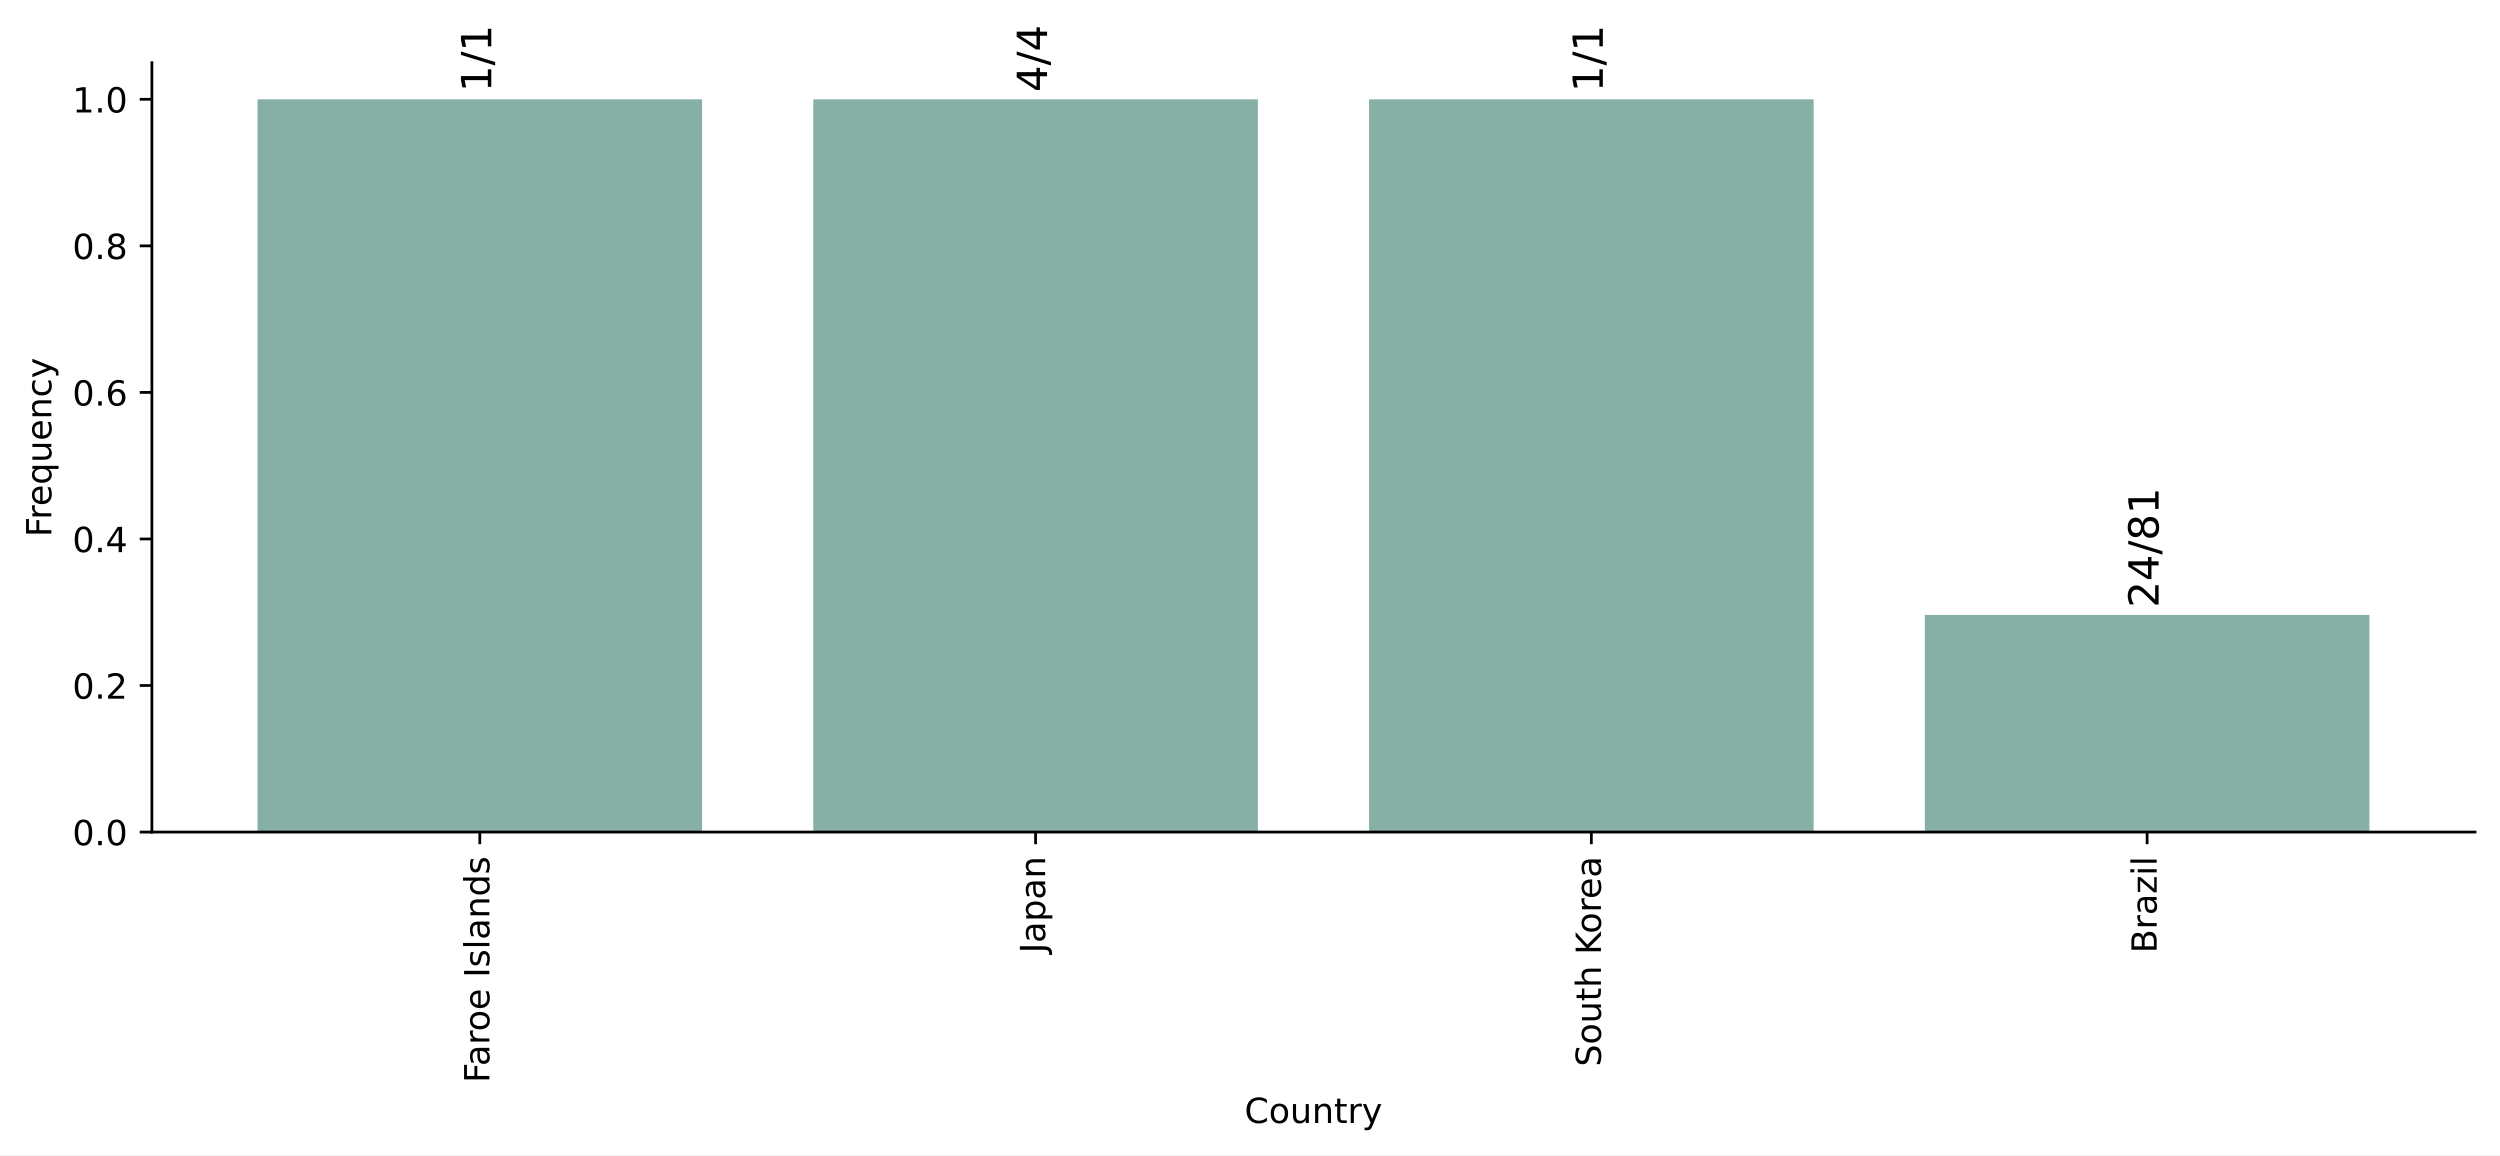
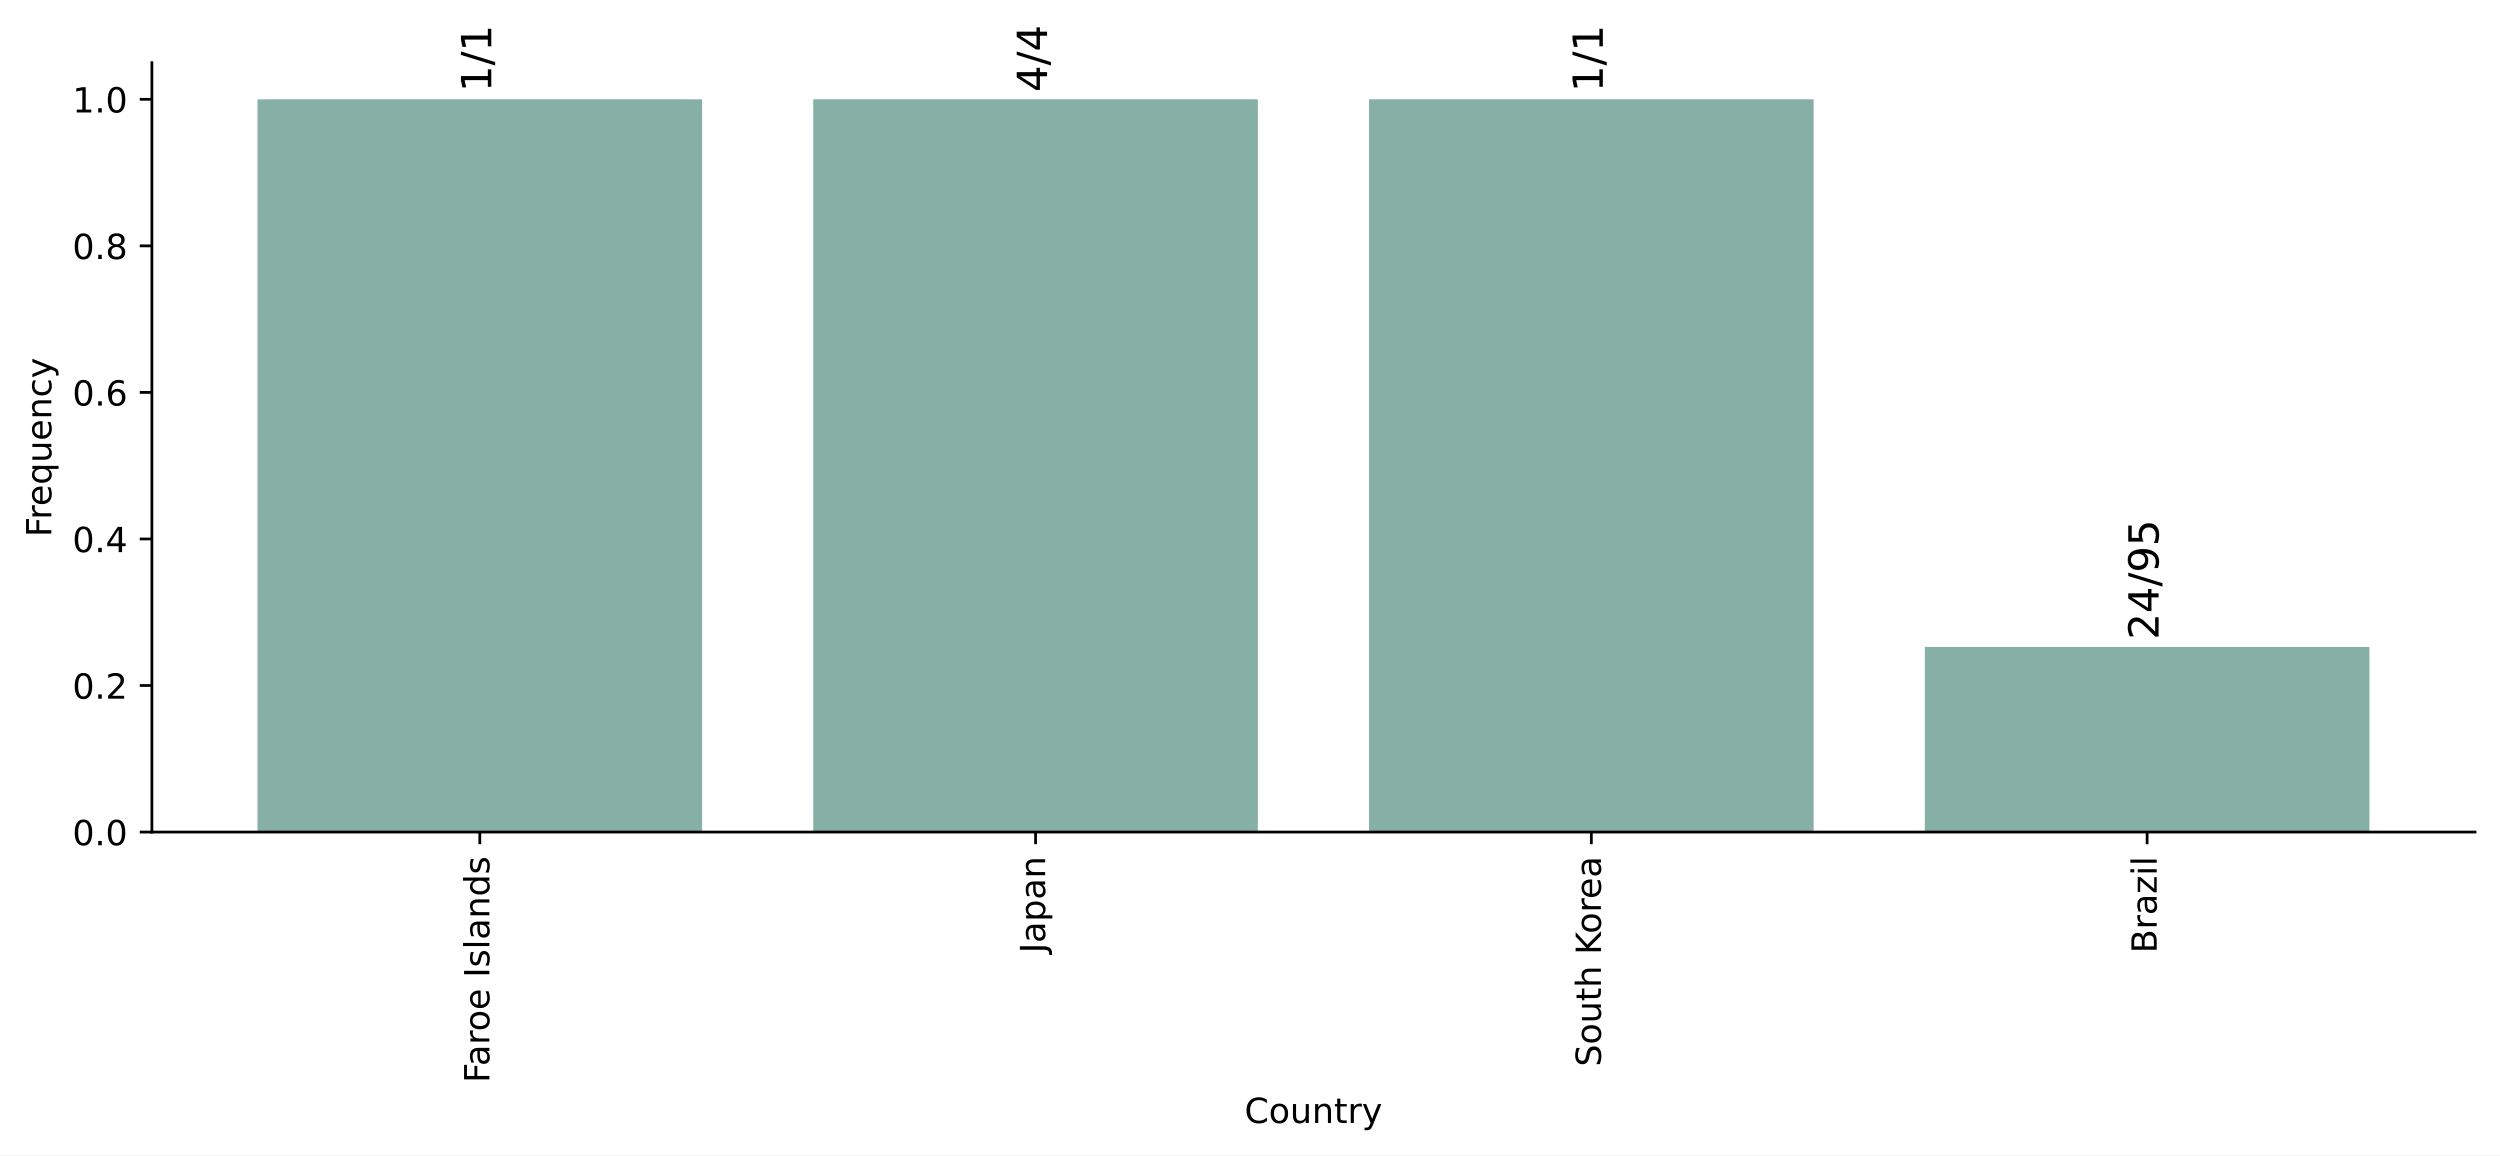
<svg xmlns="http://www.w3.org/2000/svg" xmlns:xlink="http://www.w3.org/1999/xlink" height="332.967pt" version="1.1" viewBox="0 0 720.581 332.967" width="720.581pt">
  <defs>
    <style type="text/css">*{stroke-linecap:butt;stroke-linejoin:round;}</style>
  </defs>
  <g id="figure_1">
    <g id="patch_1">
      <path d="M 0 332.967  L 720.581 332.967  L 720.581 0  L 0 0  z " style="fill:#ffffff;" />
    </g>
    <g id="axes_1">
      <g id="patch_2">
        <path d="M 43.781 239.825  L 713.381 239.825  L 713.381 18.064  L 43.781 18.064  z " style="fill:#ffffff;" />
      </g>
      <g id="patch_3">
-         <path clip-path="url(#pb764a9e4af)" d="M 74.218 239.825  L 202.371 239.825  L 202.371 28.625  L 74.218 28.625  z " style="fill:#86b0a6;" />
+         <path clip-path="url(#pc2c7ecd630)" d="M 74.218 239.825  L 202.371 239.825  L 202.371 28.625  L 74.218 28.625  z " style="fill:#86b0a6;" />
      </g>
      <g id="patch_4">
-         <path clip-path="url(#pb764a9e4af)" d="M 234.409 239.825  L 362.562 239.825  L 362.562 28.625  L 234.409 28.625  z " style="fill:#86b0a6;" />
+         <path clip-path="url(#pc2c7ecd630)" d="M 234.409 239.825  L 362.562 239.825  L 362.562 28.625  L 234.409 28.625  z " style="fill:#86b0a6;" />
      </g>
      <g id="patch_5">
-         <path clip-path="url(#pb764a9e4af)" d="M 394.6 239.825  L 522.753 239.825  L 522.753 28.625  L 394.6 28.625  z " style="fill:#86b0a6;" />
+         <path clip-path="url(#pc2c7ecd630)" d="M 394.6 239.825  L 522.753 239.825  L 522.753 28.625  L 394.6 28.625  z " style="fill:#86b0a6;" />
      </g>
      <g id="patch_6">
-         <path clip-path="url(#pb764a9e4af)" d="M 554.792 239.825  L 682.945 239.825  L 682.945 177.247  L 554.792 177.247  z " style="fill:#86b0a6;" />
+         <path clip-path="url(#pc2c7ecd630)" d="M 554.792 239.825  L 682.945 239.825  L 682.945 186.469  L 554.792 186.469  z " style="fill:#86b0a6;" />
      </g>
      <g id="matplotlib.axis_1">
        <g id="xtick_1">
          <g id="line2d_1">
            <defs>
-               <path d="M 0 0  L 0 3.5  " id="m0a18d905cf" style="stroke:#000000;stroke-width:0.8;" />
+               <path d="M 0 0  L 0 3.5  " id="m06afee0968" style="stroke:#000000;stroke-width:0.8;" />
            </defs>
            <g>
-               <use style="stroke:#000000;stroke-width:0.8;" x="138.294" xlink:href="#m0a18d905cf" y="239.825" />
+               <use style="stroke:#000000;stroke-width:0.8;" x="138.294" xlink:href="#m06afee0968" y="239.825" />
            </g>
          </g>
          <g id="text_1">
            <g transform="translate(141.0535 312.0886)rotate(-90)scale(0.1 -0.1)">
              <defs>
                <path d="M 9.812 72.906  L 51.703 72.906  L 51.703 64.594  L 19.672 64.594  L 19.672 43.109  L 48.578 43.109  L 48.578 34.812  L 19.672 34.812  L 19.672 0  L 9.812 0  z " id="DejaVuSans-70" />
                <path d="M 34.281 27.484  Q 23.391 27.484 19.188 25  Q 14.984 22.516 14.984 16.5  Q 14.984 11.719 18.141 8.906  Q 21.297 6.109 26.703 6.109  Q 34.188 6.109 38.703 11.406  Q 43.219 16.703 43.219 25.484  L 43.219 27.484  z M 52.203 31.203  L 52.203 0  L 43.219 0  L 43.219 8.297  Q 40.141 3.328 35.547 0.953  Q 30.953 -1.422 24.312 -1.422  Q 15.922 -1.422 10.953 3.297  Q 6 8.016 6 15.922  Q 6 25.141 12.172 29.828  Q 18.359 34.516 30.609 34.516  L 43.219 34.516  L 43.219 35.406  Q 43.219 41.609 39.141 45  Q 35.062 48.391 27.688 48.391  Q 23 48.391 18.547 47.266  Q 14.109 46.141 10.016 43.891  L 10.016 52.203  Q 14.938 54.109 19.578 55.047  Q 24.219 56 28.609 56  Q 40.484 56 46.344 49.844  Q 52.203 43.703 52.203 31.203  z " id="DejaVuSans-97" />
                <path d="M 41.109 46.297  Q 39.594 47.172 37.812 47.578  Q 36.031 48 33.891 48  Q 26.266 48 22.188 43.047  Q 18.109 38.094 18.109 28.812  L 18.109 0  L 9.078 0  L 9.078 54.688  L 18.109 54.688  L 18.109 46.188  Q 20.953 51.172 25.484 53.578  Q 30.031 56 36.531 56  Q 37.453 56 38.578 55.875  Q 39.703 55.766 41.062 55.516  z " id="DejaVuSans-114" />
                <path d="M 30.609 48.391  Q 23.391 48.391 19.188 42.75  Q 14.984 37.109 14.984 27.297  Q 14.984 17.484 19.156 11.844  Q 23.344 6.203 30.609 6.203  Q 37.797 6.203 41.984 11.859  Q 46.188 17.531 46.188 27.297  Q 46.188 37.016 41.984 42.703  Q 37.797 48.391 30.609 48.391  z M 30.609 56  Q 42.328 56 49.016 48.375  Q 55.719 40.766 55.719 27.297  Q 55.719 13.875 49.016 6.219  Q 42.328 -1.422 30.609 -1.422  Q 18.844 -1.422 12.172 6.219  Q 5.516 13.875 5.516 27.297  Q 5.516 40.766 12.172 48.375  Q 18.844 56 30.609 56  z " id="DejaVuSans-111" />
                <path d="M 56.203 29.594  L 56.203 25.203  L 14.891 25.203  Q 15.484 15.922 20.484 11.062  Q 25.484 6.203 34.422 6.203  Q 39.594 6.203 44.453 7.469  Q 49.312 8.734 54.109 11.281  L 54.109 2.781  Q 49.266 0.734 44.188 -0.344  Q 39.109 -1.422 33.891 -1.422  Q 20.797 -1.422 13.156 6.188  Q 5.516 13.812 5.516 26.812  Q 5.516 40.234 12.766 48.109  Q 20.016 56 32.328 56  Q 43.359 56 49.781 48.891  Q 56.203 41.797 56.203 29.594  z M 47.219 32.234  Q 47.125 39.594 43.094 43.984  Q 39.062 48.391 32.422 48.391  Q 24.906 48.391 20.391 44.141  Q 15.875 39.891 15.188 32.172  z " id="DejaVuSans-101" />
                <path id="DejaVuSans-32" />
                <path d="M 9.812 72.906  L 19.672 72.906  L 19.672 0  L 9.812 0  z " id="DejaVuSans-73" />
                <path d="M 44.281 53.078  L 44.281 44.578  Q 40.484 46.531 36.375 47.5  Q 32.281 48.484 27.875 48.484  Q 21.188 48.484 17.844 46.438  Q 14.5 44.391 14.5 40.281  Q 14.5 37.156 16.891 35.375  Q 19.281 33.594 26.516 31.984  L 29.594 31.297  Q 39.156 29.25 43.188 25.516  Q 47.219 21.781 47.219 15.094  Q 47.219 7.469 41.188 3.016  Q 35.156 -1.422 24.609 -1.422  Q 20.219 -1.422 15.453 -0.562  Q 10.688 0.297 5.422 2  L 5.422 11.281  Q 10.406 8.688 15.234 7.391  Q 20.062 6.109 24.812 6.109  Q 31.156 6.109 34.562 8.281  Q 37.984 10.453 37.984 14.406  Q 37.984 18.062 35.516 20.016  Q 33.062 21.969 24.703 23.781  L 21.578 24.516  Q 13.234 26.266 9.516 29.906  Q 5.812 33.547 5.812 39.891  Q 5.812 47.609 11.281 51.797  Q 16.75 56 26.812 56  Q 31.781 56 36.172 55.266  Q 40.578 54.547 44.281 53.078  z " id="DejaVuSans-115" />
                <path d="M 9.422 75.984  L 18.406 75.984  L 18.406 0  L 9.422 0  z " id="DejaVuSans-108" />
                <path d="M 54.891 33.016  L 54.891 0  L 45.906 0  L 45.906 32.719  Q 45.906 40.484 42.875 44.328  Q 39.844 48.188 33.797 48.188  Q 26.516 48.188 22.312 43.547  Q 18.109 38.922 18.109 30.906  L 18.109 0  L 9.078 0  L 9.078 54.688  L 18.109 54.688  L 18.109 46.188  Q 21.344 51.125 25.703 53.562  Q 30.078 56 35.797 56  Q 45.219 56 50.047 50.172  Q 54.891 44.344 54.891 33.016  z " id="DejaVuSans-110" />
                <path d="M 45.406 46.391  L 45.406 75.984  L 54.391 75.984  L 54.391 0  L 45.406 0  L 45.406 8.203  Q 42.578 3.328 38.25 0.953  Q 33.938 -1.422 27.875 -1.422  Q 17.969 -1.422 11.734 6.484  Q 5.516 14.406 5.516 27.297  Q 5.516 40.188 11.734 48.094  Q 17.969 56 27.875 56  Q 33.938 56 38.25 53.625  Q 42.578 51.266 45.406 46.391  z M 14.797 27.297  Q 14.797 17.391 18.875 11.75  Q 22.953 6.109 30.078 6.109  Q 37.203 6.109 41.297 11.75  Q 45.406 17.391 45.406 27.297  Q 45.406 37.203 41.297 42.844  Q 37.203 48.484 30.078 48.484  Q 22.953 48.484 18.875 42.844  Q 14.797 37.203 14.797 27.297  z " id="DejaVuSans-100" />
              </defs>
              <use xlink:href="#DejaVuSans-70" />
              <use x="48.395" xlink:href="#DejaVuSans-97" />
              <use x="109.674" xlink:href="#DejaVuSans-114" />
              <use x="148.537" xlink:href="#DejaVuSans-111" />
              <use x="209.719" xlink:href="#DejaVuSans-101" />
              <use x="271.242" xlink:href="#DejaVuSans-32" />
              <use x="303.029" xlink:href="#DejaVuSans-73" />
              <use x="332.521" xlink:href="#DejaVuSans-115" />
              <use x="384.621" xlink:href="#DejaVuSans-108" />
              <use x="412.404" xlink:href="#DejaVuSans-97" />
              <use x="473.684" xlink:href="#DejaVuSans-110" />
              <use x="537.062" xlink:href="#DejaVuSans-100" />
              <use x="600.539" xlink:href="#DejaVuSans-115" />
            </g>
          </g>
        </g>
        <g id="xtick_2">
          <g id="line2d_2">
            <g>
-               <use style="stroke:#000000;stroke-width:0.8;" x="298.486" xlink:href="#m0a18d905cf" y="239.825" />
+               <use style="stroke:#000000;stroke-width:0.8;" x="298.486" xlink:href="#m06afee0968" y="239.825" />
            </g>
          </g>
          <g id="text_2">
            <g transform="translate(301.2449 274.7167)rotate(-90)scale(0.1 -0.1)">
              <defs>
                <path d="M 9.812 72.906  L 19.672 72.906  L 19.672 5.078  Q 19.672 -8.109 14.672 -14.062  Q 9.672 -20.016 -1.422 -20.016  L -5.172 -20.016  L -5.172 -11.719  L -2.094 -11.719  Q 4.438 -11.719 7.125 -8.047  Q 9.812 -4.391 9.812 5.078  z " id="DejaVuSans-74" />
                <path d="M 18.109 8.203  L 18.109 -20.797  L 9.078 -20.797  L 9.078 54.688  L 18.109 54.688  L 18.109 46.391  Q 20.953 51.266 25.266 53.625  Q 29.594 56 35.594 56  Q 45.562 56 51.781 48.094  Q 58.016 40.188 58.016 27.297  Q 58.016 14.406 51.781 6.484  Q 45.562 -1.422 35.594 -1.422  Q 29.594 -1.422 25.266 0.953  Q 20.953 3.328 18.109 8.203  z M 48.688 27.297  Q 48.688 37.203 44.609 42.844  Q 40.531 48.484 33.406 48.484  Q 26.266 48.484 22.188 42.844  Q 18.109 37.203 18.109 27.297  Q 18.109 17.391 22.188 11.75  Q 26.266 6.109 33.406 6.109  Q 40.531 6.109 44.609 11.75  Q 48.688 17.391 48.688 27.297  z " id="DejaVuSans-112" />
              </defs>
              <use xlink:href="#DejaVuSans-74" />
              <use x="29.492" xlink:href="#DejaVuSans-97" />
              <use x="90.771" xlink:href="#DejaVuSans-112" />
              <use x="154.248" xlink:href="#DejaVuSans-97" />
              <use x="215.527" xlink:href="#DejaVuSans-110" />
            </g>
          </g>
        </g>
        <g id="xtick_3">
          <g id="line2d_3">
            <g>
-               <use style="stroke:#000000;stroke-width:0.8;" x="458.677" xlink:href="#m0a18d905cf" y="239.825" />
+               <use style="stroke:#000000;stroke-width:0.8;" x="458.677" xlink:href="#m06afee0968" y="239.825" />
            </g>
          </g>
          <g id="text_3">
            <g transform="translate(461.4363 307.4089)rotate(-90)scale(0.1 -0.1)">
              <defs>
                <path d="M 53.516 70.516  L 53.516 60.891  Q 47.906 63.578 42.922 64.891  Q 37.938 66.219 33.297 66.219  Q 25.25 66.219 20.875 63.094  Q 16.5 59.969 16.5 54.203  Q 16.5 49.359 19.406 46.891  Q 22.312 44.438 30.422 42.922  L 36.375 41.703  Q 47.406 39.594 52.656 34.297  Q 57.906 29 57.906 20.125  Q 57.906 9.516 50.797 4.047  Q 43.703 -1.422 29.984 -1.422  Q 24.812 -1.422 18.969 -0.25  Q 13.141 0.922 6.891 3.219  L 6.891 13.375  Q 12.891 10.016 18.656 8.297  Q 24.422 6.594 29.984 6.594  Q 38.422 6.594 43.016 9.906  Q 47.609 13.234 47.609 19.391  Q 47.609 24.75 44.312 27.781  Q 41.016 30.812 33.5 32.328  L 27.484 33.5  Q 16.453 35.688 11.516 40.375  Q 6.594 45.062 6.594 53.422  Q 6.594 63.094 13.406 68.656  Q 20.219 74.219 32.172 74.219  Q 37.312 74.219 42.625 73.281  Q 47.953 72.359 53.516 70.516  z " id="DejaVuSans-83" />
                <path d="M 8.5 21.578  L 8.5 54.688  L 17.484 54.688  L 17.484 21.922  Q 17.484 14.156 20.5 10.266  Q 23.531 6.391 29.594 6.391  Q 36.859 6.391 41.078 11.031  Q 45.312 15.672 45.312 23.688  L 45.312 54.688  L 54.297 54.688  L 54.297 0  L 45.312 0  L 45.312 8.406  Q 42.047 3.422 37.719 1  Q 33.406 -1.422 27.688 -1.422  Q 18.266 -1.422 13.375 4.438  Q 8.5 10.297 8.5 21.578  z M 31.109 56  z " id="DejaVuSans-117" />
                <path d="M 18.312 70.219  L 18.312 54.688  L 36.812 54.688  L 36.812 47.703  L 18.312 47.703  L 18.312 18.016  Q 18.312 11.328 20.141 9.422  Q 21.969 7.516 27.594 7.516  L 36.812 7.516  L 36.812 0  L 27.594 0  Q 17.188 0 13.234 3.875  Q 9.281 7.766 9.281 18.016  L 9.281 47.703  L 2.688 47.703  L 2.688 54.688  L 9.281 54.688  L 9.281 70.219  z " id="DejaVuSans-116" />
                <path d="M 54.891 33.016  L 54.891 0  L 45.906 0  L 45.906 32.719  Q 45.906 40.484 42.875 44.328  Q 39.844 48.188 33.797 48.188  Q 26.516 48.188 22.312 43.547  Q 18.109 38.922 18.109 30.906  L 18.109 0  L 9.078 0  L 9.078 75.984  L 18.109 75.984  L 18.109 46.188  Q 21.344 51.125 25.703 53.562  Q 30.078 56 35.797 56  Q 45.219 56 50.047 50.172  Q 54.891 44.344 54.891 33.016  z " id="DejaVuSans-104" />
                <path d="M 9.812 72.906  L 19.672 72.906  L 19.672 42.094  L 52.391 72.906  L 65.094 72.906  L 28.906 38.922  L 67.672 0  L 54.688 0  L 19.672 35.109  L 19.672 0  L 9.812 0  z " id="DejaVuSans-75" />
              </defs>
              <use xlink:href="#DejaVuSans-83" />
              <use x="63.477" xlink:href="#DejaVuSans-111" />
              <use x="124.658" xlink:href="#DejaVuSans-117" />
              <use x="188.037" xlink:href="#DejaVuSans-116" />
              <use x="227.246" xlink:href="#DejaVuSans-104" />
              <use x="290.625" xlink:href="#DejaVuSans-32" />
              <use x="322.412" xlink:href="#DejaVuSans-75" />
              <use x="382.988" xlink:href="#DejaVuSans-111" />
              <use x="444.17" xlink:href="#DejaVuSans-114" />
              <use x="483.033" xlink:href="#DejaVuSans-101" />
              <use x="544.557" xlink:href="#DejaVuSans-97" />
            </g>
          </g>
        </g>
        <g id="xtick_4">
          <g id="line2d_4">
            <g>
-               <use style="stroke:#000000;stroke-width:0.8;" x="618.868" xlink:href="#m0a18d905cf" y="239.825" />
+               <use style="stroke:#000000;stroke-width:0.8;" x="618.868" xlink:href="#m06afee0968" y="239.825" />
            </g>
          </g>
          <g id="text_4">
            <g transform="translate(621.6277 274.7292)rotate(-90)scale(0.1 -0.1)">
              <defs>
                <path d="M 19.672 34.812  L 19.672 8.109  L 35.5 8.109  Q 43.453 8.109 47.281 11.406  Q 51.125 14.703 51.125 21.484  Q 51.125 28.328 47.281 31.562  Q 43.453 34.812 35.5 34.812  z M 19.672 64.797  L 19.672 42.828  L 34.281 42.828  Q 41.5 42.828 45.031 45.531  Q 48.578 48.25 48.578 53.812  Q 48.578 59.328 45.031 62.062  Q 41.5 64.797 34.281 64.797  z M 9.812 72.906  L 35.016 72.906  Q 46.297 72.906 52.391 68.219  Q 58.5 63.531 58.5 54.891  Q 58.5 48.188 55.375 44.234  Q 52.25 40.281 46.188 39.312  Q 53.469 37.75 57.5 32.781  Q 61.531 27.828 61.531 20.406  Q 61.531 10.641 54.891 5.312  Q 48.25 0 35.984 0  L 9.812 0  z " id="DejaVuSans-66" />
                <path d="M 5.516 54.688  L 48.188 54.688  L 48.188 46.484  L 14.406 7.172  L 48.188 7.172  L 48.188 0  L 4.297 0  L 4.297 8.203  L 38.094 47.516  L 5.516 47.516  z " id="DejaVuSans-122" />
                <path d="M 9.422 54.688  L 18.406 54.688  L 18.406 0  L 9.422 0  z M 9.422 75.984  L 18.406 75.984  L 18.406 64.594  L 9.422 64.594  z " id="DejaVuSans-105" />
              </defs>
              <use xlink:href="#DejaVuSans-66" />
              <use x="68.604" xlink:href="#DejaVuSans-114" />
              <use x="109.717" xlink:href="#DejaVuSans-97" />
              <use x="170.996" xlink:href="#DejaVuSans-122" />
              <use x="223.486" xlink:href="#DejaVuSans-105" />
              <use x="251.27" xlink:href="#DejaVuSans-108" />
            </g>
          </g>
        </g>
        <g id="text_5">
          <g transform="translate(358.718 323.687)scale(0.1 -0.1)">
            <defs>
              <path d="M 64.406 67.281  L 64.406 56.891  Q 59.422 61.531 53.781 63.812  Q 48.141 66.109 41.797 66.109  Q 29.297 66.109 22.656 58.469  Q 16.016 50.828 16.016 36.375  Q 16.016 21.969 22.656 14.328  Q 29.297 6.688 41.797 6.688  Q 48.141 6.688 53.781 8.984  Q 59.422 11.281 64.406 15.922  L 64.406 5.609  Q 59.234 2.094 53.438 0.328  Q 47.656 -1.422 41.219 -1.422  Q 24.656 -1.422 15.125 8.703  Q 5.609 18.844 5.609 36.375  Q 5.609 53.953 15.125 64.078  Q 24.656 74.219 41.219 74.219  Q 47.75 74.219 53.531 72.484  Q 59.328 70.75 64.406 67.281  z " id="DejaVuSans-67" />
              <path d="M 32.172 -5.078  Q 28.375 -14.844 24.75 -17.812  Q 21.141 -20.797 15.094 -20.797  L 7.906 -20.797  L 7.906 -13.281  L 13.188 -13.281  Q 16.891 -13.281 18.938 -11.516  Q 21 -9.766 23.484 -3.219  L 25.094 0.875  L 2.984 54.688  L 12.5 54.688  L 29.594 11.922  L 46.688 54.688  L 56.203 54.688  z " id="DejaVuSans-121" />
            </defs>
            <use xlink:href="#DejaVuSans-67" />
            <use x="69.824" xlink:href="#DejaVuSans-111" />
            <use x="131.006" xlink:href="#DejaVuSans-117" />
            <use x="194.385" xlink:href="#DejaVuSans-110" />
            <use x="257.764" xlink:href="#DejaVuSans-116" />
            <use x="296.973" xlink:href="#DejaVuSans-114" />
            <use x="338.086" xlink:href="#DejaVuSans-121" />
          </g>
        </g>
      </g>
      <g id="matplotlib.axis_2">
        <g id="ytick_1">
          <g id="line2d_5">
            <defs>
-               <path d="M 0 0  L -3.5 0  " id="meb6c6eb68b" style="stroke:#000000;stroke-width:0.8;" />
+               <path d="M 0 0  L -3.5 0  " id="m492ced196a" style="stroke:#000000;stroke-width:0.8;" />
            </defs>
            <g>
-               <use style="stroke:#000000;stroke-width:0.8;" x="43.781" xlink:href="#meb6c6eb68b" y="239.825" />
+               <use style="stroke:#000000;stroke-width:0.8;" x="43.781" xlink:href="#m492ced196a" y="239.825" />
            </g>
          </g>
          <g id="text_6">
            <g transform="translate(20.87813 243.6237)scale(0.1 -0.1)">
              <defs>
                <path d="M 31.781 66.406  Q 24.172 66.406 20.328 58.906  Q 16.5 51.422 16.5 36.375  Q 16.5 21.391 20.328 13.891  Q 24.172 6.391 31.781 6.391  Q 39.453 6.391 43.281 13.891  Q 47.125 21.391 47.125 36.375  Q 47.125 51.422 43.281 58.906  Q 39.453 66.406 31.781 66.406  z M 31.781 74.219  Q 44.047 74.219 50.516 64.516  Q 56.984 54.828 56.984 36.375  Q 56.984 17.969 50.516 8.266  Q 44.047 -1.422 31.781 -1.422  Q 19.531 -1.422 13.062 8.266  Q 6.594 17.969 6.594 36.375  Q 6.594 54.828 13.062 64.516  Q 19.531 74.219 31.781 74.219  z " id="DejaVuSans-48" />
                <path d="M 10.688 12.406  L 21 12.406  L 21 0  L 10.688 0  z " id="DejaVuSans-46" />
              </defs>
              <use xlink:href="#DejaVuSans-48" />
              <use x="63.623" xlink:href="#DejaVuSans-46" />
              <use x="95.41" xlink:href="#DejaVuSans-48" />
            </g>
          </g>
        </g>
        <g id="ytick_2">
          <g id="line2d_6">
            <g>
-               <use style="stroke:#000000;stroke-width:0.8;" x="43.781" xlink:href="#meb6c6eb68b" y="197.584" />
+               <use style="stroke:#000000;stroke-width:0.8;" x="43.781" xlink:href="#m492ced196a" y="197.584" />
            </g>
          </g>
          <g id="text_7">
            <g transform="translate(20.87813 201.3837)scale(0.1 -0.1)">
              <defs>
                <path d="M 19.188 8.297  L 53.609 8.297  L 53.609 0  L 7.328 0  L 7.328 8.297  Q 12.938 14.109 22.625 23.891  Q 32.328 33.688 34.812 36.531  Q 39.547 41.844 41.422 45.531  Q 43.312 49.219 43.312 52.781  Q 43.312 58.594 39.234 62.25  Q 35.156 65.922 28.609 65.922  Q 23.969 65.922 18.812 64.312  Q 13.672 62.703 7.812 59.422  L 7.812 69.391  Q 13.766 71.781 18.938 73  Q 24.125 74.219 28.422 74.219  Q 39.75 74.219 46.484 68.547  Q 53.219 62.891 53.219 53.422  Q 53.219 48.922 51.531 44.891  Q 49.859 40.875 45.406 35.406  Q 44.188 33.984 37.641 27.219  Q 31.109 20.453 19.188 8.297  z " id="DejaVuSans-50" />
              </defs>
              <use xlink:href="#DejaVuSans-48" />
              <use x="63.623" xlink:href="#DejaVuSans-46" />
              <use x="95.41" xlink:href="#DejaVuSans-50" />
            </g>
          </g>
        </g>
        <g id="ytick_3">
          <g id="line2d_7">
            <g>
-               <use style="stroke:#000000;stroke-width:0.8;" x="43.781" xlink:href="#meb6c6eb68b" y="155.345" />
+               <use style="stroke:#000000;stroke-width:0.8;" x="43.781" xlink:href="#m492ced196a" y="155.345" />
            </g>
          </g>
          <g id="text_8">
            <g transform="translate(20.87813 159.1437)scale(0.1 -0.1)">
              <defs>
                <path d="M 37.797 64.312  L 12.891 25.391  L 37.797 25.391  z M 35.203 72.906  L 47.609 72.906  L 47.609 25.391  L 58.016 25.391  L 58.016 17.188  L 47.609 17.188  L 47.609 0  L 37.797 0  L 37.797 17.188  L 4.891 17.188  L 4.891 26.703  z " id="DejaVuSans-52" />
              </defs>
              <use xlink:href="#DejaVuSans-48" />
              <use x="63.623" xlink:href="#DejaVuSans-46" />
              <use x="95.41" xlink:href="#DejaVuSans-52" />
            </g>
          </g>
        </g>
        <g id="ytick_4">
          <g id="line2d_8">
            <g>
-               <use style="stroke:#000000;stroke-width:0.8;" x="43.781" xlink:href="#meb6c6eb68b" y="113.105" />
+               <use style="stroke:#000000;stroke-width:0.8;" x="43.781" xlink:href="#m492ced196a" y="113.105" />
            </g>
          </g>
          <g id="text_9">
            <g transform="translate(20.87813 116.9037)scale(0.1 -0.1)">
              <defs>
                <path d="M 33.016 40.375  Q 26.375 40.375 22.484 35.828  Q 18.609 31.297 18.609 23.391  Q 18.609 15.531 22.484 10.953  Q 26.375 6.391 33.016 6.391  Q 39.656 6.391 43.531 10.953  Q 47.406 15.531 47.406 23.391  Q 47.406 31.297 43.531 35.828  Q 39.656 40.375 33.016 40.375  z M 52.594 71.297  L 52.594 62.312  Q 48.875 64.062 45.094 64.984  Q 41.312 65.922 37.594 65.922  Q 27.828 65.922 22.672 59.328  Q 17.531 52.734 16.797 39.406  Q 19.672 43.656 24.016 45.922  Q 28.375 48.188 33.594 48.188  Q 44.578 48.188 50.953 41.516  Q 57.328 34.859 57.328 23.391  Q 57.328 12.156 50.688 5.359  Q 44.047 -1.422 33.016 -1.422  Q 20.359 -1.422 13.672 8.266  Q 6.984 17.969 6.984 36.375  Q 6.984 53.656 15.188 63.938  Q 23.391 74.219 37.203 74.219  Q 40.922 74.219 44.703 73.484  Q 48.484 72.75 52.594 71.297  z " id="DejaVuSans-54" />
              </defs>
              <use xlink:href="#DejaVuSans-48" />
              <use x="63.623" xlink:href="#DejaVuSans-46" />
              <use x="95.41" xlink:href="#DejaVuSans-54" />
            </g>
          </g>
        </g>
        <g id="ytick_5">
          <g id="line2d_9">
            <g>
-               <use style="stroke:#000000;stroke-width:0.8;" x="43.781" xlink:href="#meb6c6eb68b" y="70.865" />
+               <use style="stroke:#000000;stroke-width:0.8;" x="43.781" xlink:href="#m492ced196a" y="70.865" />
            </g>
          </g>
          <g id="text_10">
            <g transform="translate(20.87813 74.66372)scale(0.1 -0.1)">
              <defs>
                <path d="M 31.781 34.625  Q 24.75 34.625 20.719 30.859  Q 16.703 27.094 16.703 20.516  Q 16.703 13.922 20.719 10.156  Q 24.75 6.391 31.781 6.391  Q 38.812 6.391 42.859 10.172  Q 46.922 13.969 46.922 20.516  Q 46.922 27.094 42.891 30.859  Q 38.875 34.625 31.781 34.625  z M 21.922 38.812  Q 15.578 40.375 12.031 44.719  Q 8.5 49.078 8.5 55.328  Q 8.5 64.062 14.719 69.141  Q 20.953 74.219 31.781 74.219  Q 42.672 74.219 48.875 69.141  Q 55.078 64.062 55.078 55.328  Q 55.078 49.078 51.531 44.719  Q 48 40.375 41.703 38.812  Q 48.828 37.156 52.797 32.312  Q 56.781 27.484 56.781 20.516  Q 56.781 9.906 50.312 4.234  Q 43.844 -1.422 31.781 -1.422  Q 19.734 -1.422 13.25 4.234  Q 6.781 9.906 6.781 20.516  Q 6.781 27.484 10.781 32.312  Q 14.797 37.156 21.922 38.812  z M 18.312 54.391  Q 18.312 48.734 21.844 45.562  Q 25.391 42.391 31.781 42.391  Q 38.141 42.391 41.719 45.562  Q 45.312 48.734 45.312 54.391  Q 45.312 60.062 41.719 63.234  Q 38.141 66.406 31.781 66.406  Q 25.391 66.406 21.844 63.234  Q 18.312 60.062 18.312 54.391  z " id="DejaVuSans-56" />
              </defs>
              <use xlink:href="#DejaVuSans-48" />
              <use x="63.623" xlink:href="#DejaVuSans-46" />
              <use x="95.41" xlink:href="#DejaVuSans-56" />
            </g>
          </g>
        </g>
        <g id="ytick_6">
          <g id="line2d_10">
            <g>
-               <use style="stroke:#000000;stroke-width:0.8;" x="43.781" xlink:href="#meb6c6eb68b" y="28.625" />
+               <use style="stroke:#000000;stroke-width:0.8;" x="43.781" xlink:href="#m492ced196a" y="28.625" />
            </g>
          </g>
          <g id="text_11">
            <g transform="translate(20.87813 32.42372)scale(0.1 -0.1)">
              <defs>
                <path d="M 12.406 8.297  L 28.516 8.297  L 28.516 63.922  L 10.984 60.406  L 10.984 69.391  L 28.422 72.906  L 38.281 72.906  L 38.281 8.297  L 54.391 8.297  L 54.391 0  L 12.406 0  z " id="DejaVuSans-49" />
              </defs>
              <use xlink:href="#DejaVuSans-49" />
              <use x="63.623" xlink:href="#DejaVuSans-46" />
              <use x="95.41" xlink:href="#DejaVuSans-48" />
            </g>
          </g>
        </g>
        <g id="text_12">
          <g transform="translate(14.79844 154.7742)rotate(-90)scale(0.1 -0.1)">
            <defs>
              <path d="M 14.797 27.297  Q 14.797 17.391 18.875 11.75  Q 22.953 6.109 30.078 6.109  Q 37.203 6.109 41.297 11.75  Q 45.406 17.391 45.406 27.297  Q 45.406 37.203 41.297 42.844  Q 37.203 48.484 30.078 48.484  Q 22.953 48.484 18.875 42.844  Q 14.797 37.203 14.797 27.297  z M 45.406 8.203  Q 42.578 3.328 38.25 0.953  Q 33.938 -1.422 27.875 -1.422  Q 17.969 -1.422 11.734 6.484  Q 5.516 14.406 5.516 27.297  Q 5.516 40.188 11.734 48.094  Q 17.969 56 27.875 56  Q 33.938 56 38.25 53.625  Q 42.578 51.266 45.406 46.391  L 45.406 54.688  L 54.391 54.688  L 54.391 -20.797  L 45.406 -20.797  z " id="DejaVuSans-113" />
              <path d="M 48.781 52.594  L 48.781 44.188  Q 44.969 46.297 41.141 47.344  Q 37.312 48.391 33.406 48.391  Q 24.656 48.391 19.812 42.844  Q 14.984 37.312 14.984 27.297  Q 14.984 17.281 19.812 11.734  Q 24.656 6.203 33.406 6.203  Q 37.312 6.203 41.141 7.25  Q 44.969 8.297 48.781 10.406  L 48.781 2.094  Q 45.016 0.344 40.984 -0.531  Q 36.969 -1.422 32.422 -1.422  Q 20.062 -1.422 12.781 6.344  Q 5.516 14.109 5.516 27.297  Q 5.516 40.672 12.859 48.328  Q 20.219 56 33.016 56  Q 37.156 56 41.109 55.141  Q 45.062 54.297 48.781 52.594  z " id="DejaVuSans-99" />
            </defs>
            <use xlink:href="#DejaVuSans-70" />
            <use x="50.27" xlink:href="#DejaVuSans-114" />
            <use x="89.133" xlink:href="#DejaVuSans-101" />
            <use x="150.656" xlink:href="#DejaVuSans-113" />
            <use x="214.133" xlink:href="#DejaVuSans-117" />
            <use x="277.512" xlink:href="#DejaVuSans-101" />
            <use x="339.035" xlink:href="#DejaVuSans-110" />
            <use x="402.414" xlink:href="#DejaVuSans-99" />
            <use x="457.395" xlink:href="#DejaVuSans-121" />
          </g>
        </g>
      </g>
      <g id="patch_7">
        <path d="M 43.781 239.825  L 43.781 18.064  " style="fill:none;stroke:#000000;stroke-linecap:square;stroke-linejoin:miter;stroke-width:0.8;" />
      </g>
      <g id="patch_8">
        <path d="M 43.781 239.825  L 713.381 239.825  " style="fill:none;stroke:#000000;stroke-linecap:square;stroke-linejoin:miter;stroke-width:0.8;" />
      </g>
      <g id="text_13">
        <g transform="translate(141.6054 26.5125)rotate(-90)scale(0.12 -0.12)">
          <defs>
            <path d="M 25.391 72.906  L 33.688 72.906  L 8.297 -9.281  L 0 -9.281  z " id="DejaVuSans-47" />
          </defs>
          <use xlink:href="#DejaVuSans-49" />
          <use x="63.623" xlink:href="#DejaVuSans-47" />
          <use x="97.314" xlink:href="#DejaVuSans-49" />
        </g>
      </g>
      <g id="text_14">
        <g transform="translate(301.7968 26.5125)rotate(-90)scale(0.12 -0.12)">
          <use xlink:href="#DejaVuSans-52" />
          <use x="63.623" xlink:href="#DejaVuSans-47" />
          <use x="97.314" xlink:href="#DejaVuSans-52" />
        </g>
      </g>
      <g id="text_15">
        <g transform="translate(461.9882 26.5125)rotate(-90)scale(0.12 -0.12)">
          <use xlink:href="#DejaVuSans-49" />
          <use x="63.623" xlink:href="#DejaVuSans-47" />
          <use x="97.314" xlink:href="#DejaVuSans-49" />
        </g>
      </g>
      <g id="text_16">
-         <g transform="translate(622.1796 175.1347)rotate(-90)scale(0.12 -0.12)">
+         <g transform="translate(622.1796 184.3567)rotate(-90)scale(0.12 -0.12)">
+           <defs>
+             <path d="M 10.984 1.516  L 10.984 10.5  Q 14.703 8.734 18.5 7.812  Q 22.312 6.891 25.984 6.891  Q 35.75 6.891 40.891 13.453  Q 46.047 20.016 46.781 33.406  Q 43.953 29.203 39.594 26.953  Q 35.25 24.703 29.984 24.703  Q 19.047 24.703 12.672 31.312  Q 6.297 37.938 6.297 49.422  Q 6.297 60.641 12.938 67.422  Q 19.578 74.219 30.609 74.219  Q 43.266 74.219 49.922 64.516  Q 56.594 54.828 56.594 36.375  Q 56.594 19.141 48.406 8.859  Q 40.234 -1.422 26.422 -1.422  Q 22.703 -1.422 18.891 -0.688  Q 15.094 0.047 10.984 1.516  z M 30.609 32.422  Q 37.25 32.422 41.125 36.953  Q 45.016 41.5 45.016 49.422  Q 45.016 57.281 41.125 61.844  Q 37.25 66.406 30.609 66.406  Q 23.969 66.406 20.094 61.844  Q 16.219 57.281 16.219 49.422  Q 16.219 41.5 20.094 36.953  Q 23.969 32.422 30.609 32.422  z " id="DejaVuSans-57" />
+             <path d="M 10.797 72.906  L 49.516 72.906  L 49.516 64.594  L 19.828 64.594  L 19.828 46.734  Q 21.969 47.469 24.109 47.828  Q 26.266 48.188 28.422 48.188  Q 40.625 48.188 47.75 41.5  Q 54.891 34.812 54.891 23.391  Q 54.891 11.625 47.562 5.094  Q 40.234 -1.422 26.906 -1.422  Q 22.312 -1.422 17.547 -0.641  Q 12.797 0.141 7.719 1.703  L 7.719 11.625  Q 12.109 9.234 16.797 8.062  Q 21.484 6.891 26.703 6.891  Q 35.156 6.891 40.078 11.328  Q 45.016 15.766 45.016 23.391  Q 45.016 31 40.078 35.438  Q 35.156 39.891 26.703 39.891  Q 22.75 39.891 18.812 39.016  Q 14.891 38.141 10.797 36.281  z " id="DejaVuSans-53" />
+           </defs>
          <use xlink:href="#DejaVuSans-50" />
          <use x="63.623" xlink:href="#DejaVuSans-52" />
          <use x="127.246" xlink:href="#DejaVuSans-47" />
-           <use x="160.938" xlink:href="#DejaVuSans-56" />
-           <use x="224.561" xlink:href="#DejaVuSans-49" />
+           <use x="160.938" xlink:href="#DejaVuSans-57" />
+           <use x="224.561" xlink:href="#DejaVuSans-53" />
        </g>
      </g>
    </g>
  </g>
  <defs>
-     <clipPath id="pb764a9e4af">
+     <clipPath id="pc2c7ecd630">
      <rect height="221.76" width="669.6" x="43.781" y="18.064" />
    </clipPath>
  </defs>
</svg>
